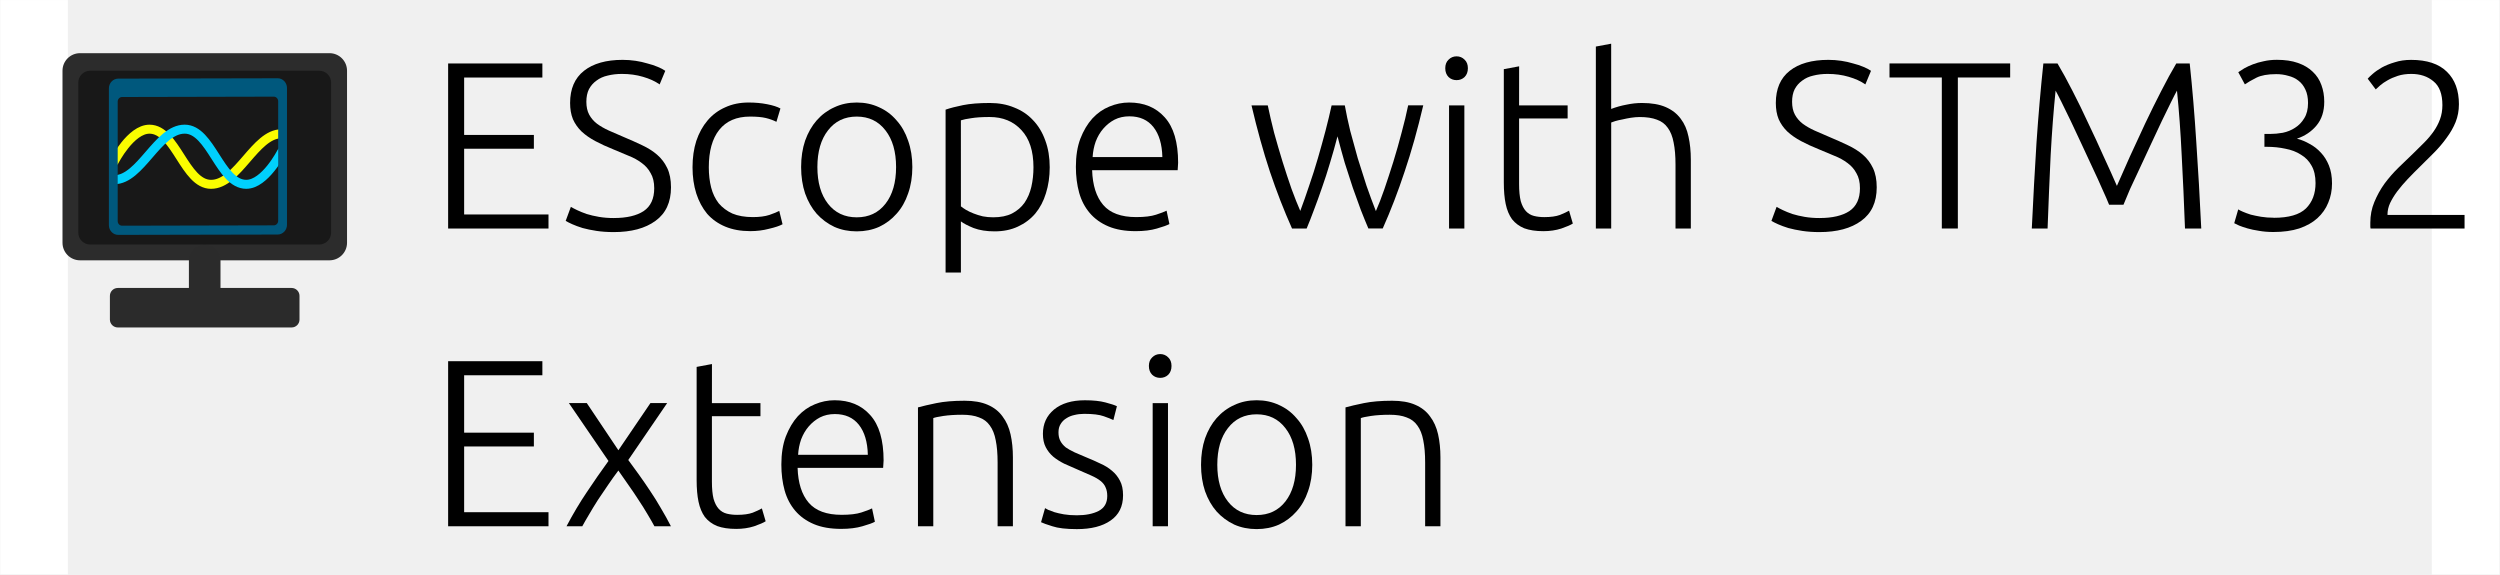
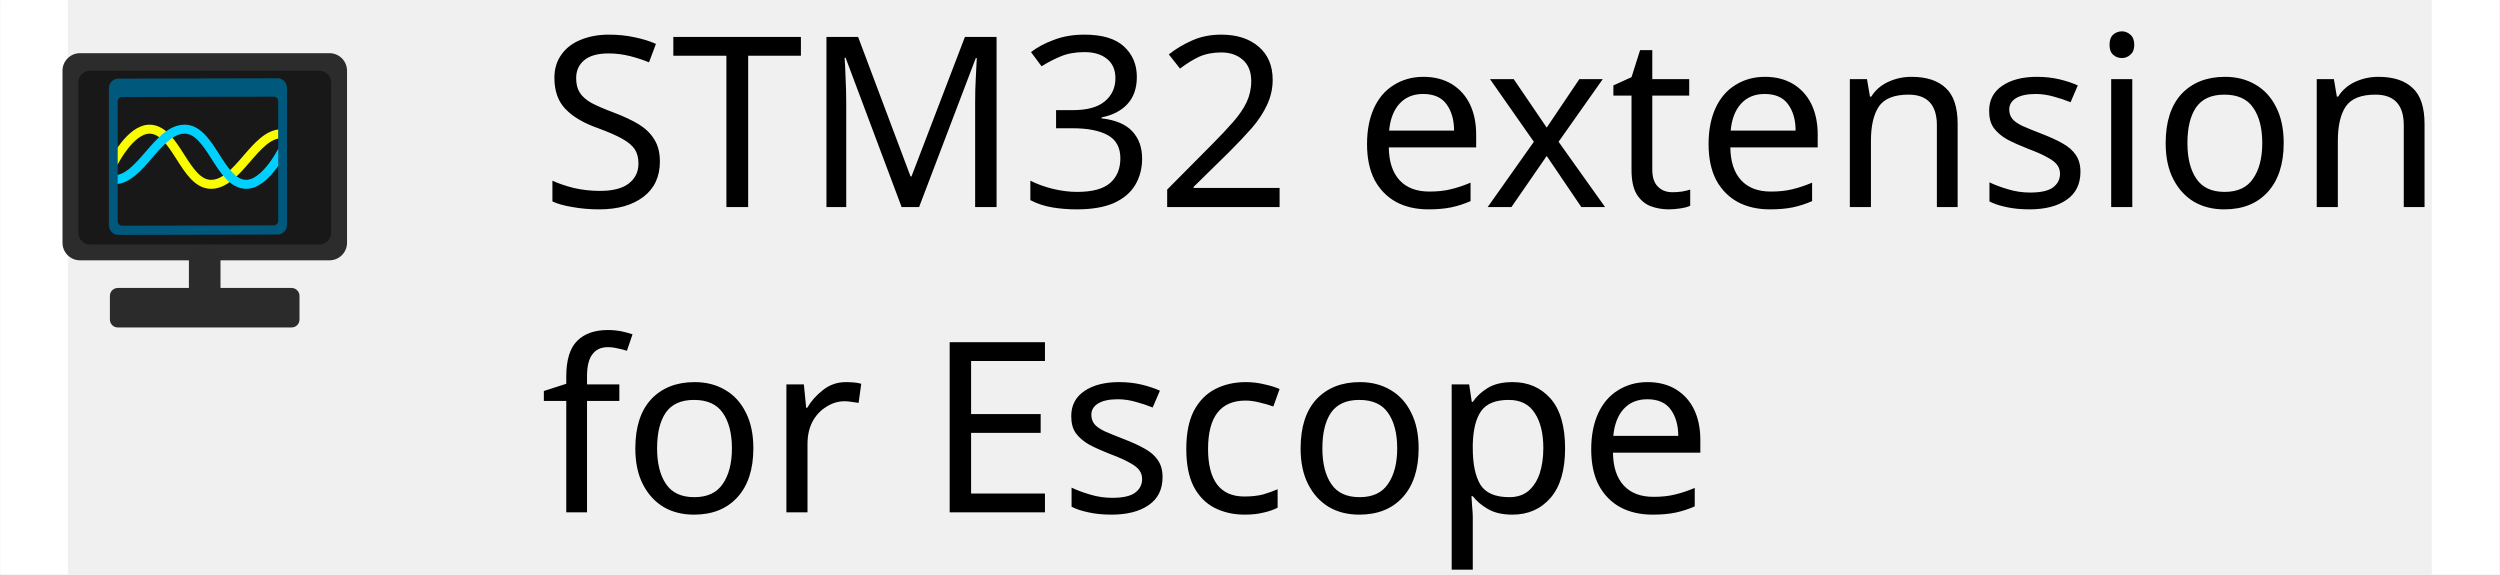
<svg xmlns="http://www.w3.org/2000/svg" width="118.489mm" height="27.208mm" viewBox="0 0 118.489 27.208" version="1.1" id="svg147" xml:space="preserve">
  <defs id="defs144">
    <linearGradient id="linearGradient3062">
      <stop style="stop-color:#cfc584;stop-opacity:1;" offset="0" id="stop3060" />
    </linearGradient>
  </defs>
  <g id="layer1" transform="translate(-29.43886,-16.35321)">
-     <rect style="fill:#ffffff;stroke:#ffffff;stroke-width:1.428" id="rect1" width="1.775" height="25.791" x="30.167" y="17.07" />
-     <g id="g3216" transform="matrix(0.7488555,0,0,0.7488555,31.65219,17.45819)">
-       <rect style="fill:#2c2c2c;fill-opacity:1;stroke-width:1.689;stroke-linejoin:bevel;stroke-miterlimit:6" id="rect541" width="18.008" height="13.11" x="1" y="1.89" ry="1.11" rx="1.11" />
-       <rect style="fill:#2b2b2b;fill-opacity:1;stroke-width:1.6;stroke-linejoin:bevel;stroke-miterlimit:6" id="rect590" width="2" height="5" x="9" y="14" ry="1" rx="1" />
-       <rect style="fill:#2b2b2b;fill-opacity:1;stroke-width:2.191;stroke-linejoin:bevel;stroke-miterlimit:6" id="rect592" width="12" height="2.5" x="4" y="16.75" ry="0.5" rx="0.5" />
-       <rect style="fill:#181818;fill-opacity:1;stroke-width:1.6;stroke-linejoin:bevel;stroke-miterlimit:6" id="rect594" width="16" height="11" x="2" y="3" ry="0.75" rx="0.75" />
-       <path style="fill:none;fill-opacity:1;stroke:#fafd00;stroke-width:0.569;stroke-linecap:round;stroke-linejoin:round;stroke-miterlimit:6;stroke-dasharray:none;stroke-opacity:1" d="m 4.278,8.736 c 0,0 1.039,-2.036 2.227,-2.036 1.67,0 2.227,3.491 3.897,3.491 1.711,0 2.784,-3.2 4.454,-3.2" id="path2248" />
-       <path style="fill:none;fill-opacity:1;stroke:#00d0fd;stroke-width:0.569;stroke-linecap:round;stroke-linejoin:round;stroke-miterlimit:6;stroke-dasharray:none;stroke-opacity:1" d="m 14.857,8.154 c 0,0 -1.039,2.036 -2.227,2.036 -1.67,0 -2.227,-3.491 -3.897,-3.491 -1.711,0 -2.784,3.2 -4.454,3.2" id="path2248-3" />
-       <path id="rect1202" style="fill:#00587d;stroke-width:1.877;stroke-linejoin:bevel;stroke-miterlimit:6" d="M 4.528,3.5 C 4.201,3.501 3.936,3.776 3.936,4.118 v 8.654 c 0,0.342 0.264,0.619 0.592,0.618 l 10.088,-0.022 c 0.328,-7.14e-4 0.592,-0.276 0.592,-0.618 V 4.096 c 0,-0.342 -0.264,-0.619 -0.592,-0.618 z m 0.243,1.164 9.6,-0.022 c 0.154,-3.535e-4 0.279,0.13 0.279,0.291 v 7.563 c 0,0.161 -0.124,0.291 -0.279,0.291 l -9.6,0.022 C 4.618,12.809 4.493,12.679 4.493,12.518 V 4.955 c 0,-0.161 0.124,-0.291 0.279,-0.291 z" />
-     </g>
-     <rect style="fill:#ffffff;stroke:#ffffff;stroke-width:1.428" id="rect1-7" width="1.775" height="25.791" x="145.41" y="17.072" />
    <g aria-label="EScope with STM32 Extension" transform="scale(0.9946074,1.005422)" style="font-style:normal;font-variant:normal;font-weight:normal;font-stretch:normal;font-size:4.912px;line-height:1.25;font-family:Ubuntu;-inkscape-font-specification:Ubuntu;font-variant-ligatures:normal;font-variant-caps:normal;font-variant-numeric:normal;font-feature-settings:normal;text-align:start;letter-spacing:0px;word-spacing:0px;writing-mode:lr-tb;text-anchor:start;fill:#000000;fill-opacity:1;stroke:none;stroke-width:0.263" id="text828">
      <g id="g907" transform="translate(0,-10.52626)">
-         <path id="path832" style="font-style:normal;font-variant:normal;font-weight:300;font-stretch:normal;font-size:11.228px;font-family:Ubuntu;-inkscape-font-specification:'Ubuntu Light';font-variant-ligatures:normal;font-variant-caps:normal;font-variant-numeric:normal;font-feature-settings:normal;text-align:start;writing-mode:lr-tb;text-anchor:start;stroke-width:1.2;stroke-miterlimit:4;stroke-dasharray:none" d="m 50.953,37.564 v -7.781 h 4.491 v 0.662 h -3.728 v 2.706 h 3.323 v 0.651 h -3.323 v 3.099 h 4.02 v 0.662 z" />
-         <path id="path834" style="font-style:normal;font-variant:normal;font-weight:300;font-stretch:normal;font-size:11.228px;font-family:Ubuntu;-inkscape-font-specification:'Ubuntu Light';font-variant-ligatures:normal;font-variant-caps:normal;font-variant-numeric:normal;font-feature-settings:normal;text-align:start;writing-mode:lr-tb;text-anchor:start;stroke-width:1.2;stroke-miterlimit:4;stroke-dasharray:none" d="m 58.854,37.069 q 0.909,0 1.415,-0.326 0.505,-0.337 0.505,-1.078 0,-0.427 -0.168,-0.707 -0.157,-0.292 -0.427,-0.483 -0.269,-0.202 -0.618,-0.337 -0.348,-0.146 -0.73,-0.303 -0.483,-0.191 -0.865,-0.393 -0.382,-0.202 -0.651,-0.449 -0.269,-0.258 -0.415,-0.584 -0.135,-0.326 -0.135,-0.764 0,-0.999 0.662,-1.516 0.662,-0.516 1.841,-0.516 0.314,0 0.618,0.045 0.303,0.045 0.561,0.124 0.269,0.067 0.483,0.157 0.225,0.09 0.371,0.191 l -0.269,0.64 q -0.326,-0.225 -0.797,-0.359 -0.46,-0.135 -0.999,-0.135 -0.371,0 -0.685,0.079 -0.303,0.067 -0.528,0.236 -0.225,0.157 -0.359,0.404 -0.124,0.247 -0.124,0.595 0,0.359 0.135,0.606 0.135,0.247 0.371,0.427 0.247,0.18 0.573,0.326 0.326,0.146 0.707,0.303 0.46,0.191 0.865,0.382 0.415,0.191 0.719,0.449 0.303,0.258 0.483,0.629 0.18,0.371 0.18,0.909 0,1.055 -0.741,1.583 -0.73,0.528 -1.987,0.528 -0.449,0 -0.82,-0.056 -0.371,-0.056 -0.662,-0.135 -0.292,-0.09 -0.494,-0.18 -0.202,-0.09 -0.314,-0.157 l 0.247,-0.662 q 0.112,0.067 0.303,0.157 0.191,0.09 0.449,0.18 0.258,0.079 0.584,0.135 0.326,0.056 0.719,0.056 z" />
-         <path id="path836" style="font-style:normal;font-variant:normal;font-weight:300;font-stretch:normal;font-size:11.228px;font-family:Ubuntu;-inkscape-font-specification:'Ubuntu Light';font-variant-ligatures:normal;font-variant-caps:normal;font-variant-numeric:normal;font-feature-settings:normal;text-align:start;writing-mode:lr-tb;text-anchor:start;stroke-width:1.2;stroke-miterlimit:4;stroke-dasharray:none" d="m 65.35,37.687 q -0.674,0 -1.19,-0.213 -0.516,-0.213 -0.865,-0.606 -0.337,-0.404 -0.516,-0.954 -0.18,-0.561 -0.18,-1.235 0,-0.685 0.18,-1.246 0.191,-0.561 0.539,-0.966 0.348,-0.404 0.842,-0.618 0.494,-0.225 1.112,-0.225 0.472,0 0.876,0.079 0.415,0.079 0.64,0.202 l -0.191,0.629 q -0.225,-0.112 -0.505,-0.18 -0.281,-0.067 -0.752,-0.067 -0.966,0 -1.471,0.629 -0.494,0.618 -0.494,1.763 0,0.516 0.112,0.954 0.112,0.427 0.359,0.741 0.258,0.303 0.651,0.483 0.404,0.168 0.977,0.168 0.472,0 0.786,-0.101 0.326,-0.112 0.472,-0.191 l 0.157,0.629 q -0.202,0.112 -0.64,0.213 -0.427,0.112 -0.898,0.112 z" />
-         <path id="path838" style="font-style:normal;font-variant:normal;font-weight:300;font-stretch:normal;font-size:11.228px;font-family:Ubuntu;-inkscape-font-specification:'Ubuntu Light';font-variant-ligatures:normal;font-variant-caps:normal;font-variant-numeric:normal;font-feature-settings:normal;text-align:start;writing-mode:lr-tb;text-anchor:start;stroke-width:1.2;stroke-miterlimit:4;stroke-dasharray:none" d="m 73.074,34.667 q 0,0.685 -0.202,1.246 -0.191,0.561 -0.55,0.954 -0.348,0.393 -0.831,0.618 -0.483,0.213 -1.067,0.213 -0.584,0 -1.067,-0.213 -0.483,-0.225 -0.842,-0.618 -0.348,-0.393 -0.55,-0.954 -0.191,-0.561 -0.191,-1.246 0,-0.685 0.191,-1.246 0.202,-0.561 0.55,-0.954 0.359,-0.404 0.842,-0.618 0.483,-0.225 1.067,-0.225 0.584,0 1.067,0.225 0.483,0.213 0.831,0.618 0.359,0.393 0.55,0.954 0.202,0.561 0.202,1.246 z m -0.775,0 q 0,-1.089 -0.505,-1.729 -0.505,-0.651 -1.37,-0.651 -0.865,0 -1.37,0.651 -0.505,0.64 -0.505,1.729 0,1.089 0.505,1.729 0.505,0.64 1.37,0.64 0.865,0 1.37,-0.64 0.505,-0.64 0.505,-1.729 z" />
-         <path id="path840" style="font-style:normal;font-variant:normal;font-weight:300;font-stretch:normal;font-size:11.228px;font-family:Ubuntu;-inkscape-font-specification:'Ubuntu Light';font-variant-ligatures:normal;font-variant-caps:normal;font-variant-numeric:normal;font-feature-settings:normal;text-align:start;writing-mode:lr-tb;text-anchor:start;stroke-width:1.2;stroke-miterlimit:4;stroke-dasharray:none" d="m 75.388,36.519 q 0.101,0.079 0.247,0.168 0.157,0.09 0.359,0.168 0.202,0.079 0.438,0.135 0.236,0.045 0.494,0.045 0.539,0 0.898,-0.18 0.371,-0.191 0.595,-0.505 0.225,-0.326 0.326,-0.752 0.101,-0.438 0.101,-0.921 0,-1.145 -0.573,-1.752 -0.573,-0.618 -1.516,-0.618 -0.539,0 -0.876,0.056 -0.326,0.045 -0.494,0.101 z m 0,3.121 h -0.73 v -7.68 q 0.326,-0.112 0.831,-0.213 0.505,-0.101 1.28,-0.101 0.64,0 1.156,0.213 0.528,0.202 0.898,0.595 0.382,0.393 0.584,0.954 0.213,0.561 0.213,1.269 0,0.662 -0.18,1.224 -0.168,0.55 -0.505,0.954 -0.337,0.393 -0.831,0.618 -0.483,0.225 -1.112,0.225 -0.573,0 -0.999,-0.157 -0.415,-0.168 -0.606,-0.314 z" />
-         <path id="path842" style="font-style:normal;font-variant:normal;font-weight:300;font-stretch:normal;font-size:11.228px;font-family:Ubuntu;-inkscape-font-specification:'Ubuntu Light';font-variant-ligatures:normal;font-variant-caps:normal;font-variant-numeric:normal;font-feature-settings:normal;text-align:start;writing-mode:lr-tb;text-anchor:start;stroke-width:1.2;stroke-miterlimit:4;stroke-dasharray:none" d="m 80.867,34.655 q 0,-0.764 0.213,-1.325 0.225,-0.573 0.573,-0.954 0.359,-0.382 0.808,-0.561 0.46,-0.191 0.943,-0.191 1.067,0 1.695,0.696 0.64,0.696 0.64,2.145 0,0.09 -0.011,0.18 0,0.09 -0.011,0.168 h -4.076 q 0.034,1.067 0.528,1.639 0.494,0.573 1.572,0.573 0.595,0 0.943,-0.112 0.348,-0.112 0.505,-0.191 l 0.135,0.629 q -0.157,0.09 -0.595,0.213 -0.427,0.124 -1.011,0.124 -0.764,0 -1.302,-0.225 -0.539,-0.225 -0.887,-0.629 -0.348,-0.404 -0.505,-0.954 -0.157,-0.561 -0.157,-1.224 z m 4.121,-0.46 q -0.022,-0.909 -0.427,-1.415 -0.404,-0.505 -1.145,-0.505 -0.393,0 -0.707,0.157 -0.303,0.157 -0.539,0.427 -0.225,0.258 -0.359,0.606 -0.124,0.348 -0.146,0.73 z" />
-         <path id="path844" style="font-style:normal;font-variant:normal;font-weight:300;font-stretch:normal;font-size:11.228px;font-family:Ubuntu;-inkscape-font-specification:'Ubuntu Light';font-variant-ligatures:normal;font-variant-caps:normal;font-variant-numeric:normal;font-feature-settings:normal;text-align:start;writing-mode:lr-tb;text-anchor:start;stroke-width:1.2;stroke-miterlimit:4;stroke-dasharray:none" d="m 93.682,31.759 q 0.101,0.561 0.258,1.201 0.168,0.629 0.359,1.291 0.202,0.651 0.415,1.291 0.225,0.64 0.449,1.201 0.191,-0.427 0.404,-1.033 0.213,-0.618 0.427,-1.291 0.213,-0.685 0.393,-1.37 0.191,-0.696 0.314,-1.291 h 0.719 q -0.404,1.707 -0.887,3.121 -0.472,1.415 -1.044,2.683 H 94.805 Q 94.636,37.171 94.445,36.688 94.266,36.194 94.064,35.644 93.873,35.082 93.682,34.476 q -0.18,-0.618 -0.348,-1.258 -0.168,0.64 -0.359,1.258 -0.18,0.606 -0.382,1.168 -0.191,0.55 -0.382,1.044 -0.18,0.483 -0.348,0.876 h -0.696 q -0.573,-1.269 -1.055,-2.683 -0.472,-1.415 -0.876,-3.121 h 0.775 q 0.124,0.595 0.303,1.291 0.191,0.685 0.404,1.37 0.213,0.674 0.427,1.28 0.225,0.606 0.415,1.033 0.213,-0.561 0.427,-1.201 0.225,-0.64 0.415,-1.291 0.191,-0.651 0.359,-1.28 0.168,-0.64 0.292,-1.201 z" />
-         <path id="path846" style="font-style:normal;font-variant:normal;font-weight:300;font-stretch:normal;font-size:11.228px;font-family:Ubuntu;-inkscape-font-specification:'Ubuntu Light';font-variant-ligatures:normal;font-variant-caps:normal;font-variant-numeric:normal;font-feature-settings:normal;text-align:start;writing-mode:lr-tb;text-anchor:start;stroke-width:1.2;stroke-miterlimit:4;stroke-dasharray:none" d="m 99.379,37.564 h -0.73 v -5.805 h 0.73 z m 0.168,-7.556 q 0,0.258 -0.157,0.415 -0.157,0.146 -0.382,0.146 -0.225,0 -0.382,-0.146 -0.157,-0.157 -0.157,-0.415 0,-0.258 0.157,-0.404 0.157,-0.157 0.382,-0.157 0.225,0 0.382,0.157 0.157,0.146 0.157,0.404 z" />
-         <path id="path848" style="font-style:normal;font-variant:normal;font-weight:300;font-stretch:normal;font-size:11.228px;font-family:Ubuntu;-inkscape-font-specification:'Ubuntu Light';font-variant-ligatures:normal;font-variant-caps:normal;font-variant-numeric:normal;font-feature-settings:normal;text-align:start;writing-mode:lr-tb;text-anchor:start;stroke-width:1.2;stroke-miterlimit:4;stroke-dasharray:none" d="m 101.987,31.759 h 2.313 v 0.618 h -2.313 v 3.088 q 0,0.494 0.079,0.808 0.09,0.303 0.247,0.472 0.157,0.168 0.382,0.225 0.225,0.056 0.494,0.056 0.46,0 0.741,-0.101 0.281,-0.112 0.438,-0.202 l 0.18,0.606 q -0.157,0.101 -0.55,0.236 -0.393,0.124 -0.853,0.124 -0.539,0 -0.909,-0.135 -0.359,-0.146 -0.584,-0.427 -0.213,-0.292 -0.303,-0.719 -0.09,-0.427 -0.09,-1.011 V 30.052 l 0.73,-0.135 z" />
-         <path id="path850" style="font-style:normal;font-variant:normal;font-weight:300;font-stretch:normal;font-size:11.228px;font-family:Ubuntu;-inkscape-font-specification:'Ubuntu Light';font-variant-ligatures:normal;font-variant-caps:normal;font-variant-numeric:normal;font-feature-settings:normal;text-align:start;writing-mode:lr-tb;text-anchor:start;stroke-width:1.2;stroke-miterlimit:4;stroke-dasharray:none" d="m 105.645,37.564 v -8.578 l 0.73,-0.135 v 3.076 q 0.359,-0.135 0.73,-0.202 0.371,-0.079 0.741,-0.079 0.674,0 1.123,0.191 0.449,0.191 0.719,0.55 0.269,0.348 0.371,0.842 0.112,0.494 0.112,1.089 v 3.245 h -0.73 v -3.009 q 0,-0.618 -0.09,-1.044 -0.079,-0.427 -0.281,-0.696 -0.191,-0.269 -0.516,-0.382 -0.326,-0.124 -0.82,-0.124 -0.191,0 -0.415,0.034 -0.213,0.034 -0.404,0.079 -0.191,0.034 -0.348,0.079 -0.146,0.045 -0.191,0.067 v 4.996 z" />
-         <path id="path852" style="font-style:normal;font-variant:normal;font-weight:300;font-stretch:normal;font-size:11.228px;font-family:Ubuntu;-inkscape-font-specification:'Ubuntu Light';font-variant-ligatures:normal;font-variant-caps:normal;font-variant-numeric:normal;font-feature-settings:normal;text-align:start;writing-mode:lr-tb;text-anchor:start;stroke-width:1.2;stroke-miterlimit:4;stroke-dasharray:none" d="m 116.31,37.069 q 0.909,0 1.415,-0.326 0.505,-0.337 0.505,-1.078 0,-0.427 -0.168,-0.707 -0.157,-0.292 -0.427,-0.483 -0.269,-0.202 -0.618,-0.337 -0.348,-0.146 -0.73,-0.303 -0.483,-0.191 -0.865,-0.393 -0.382,-0.202 -0.651,-0.449 -0.269,-0.258 -0.415,-0.584 -0.135,-0.326 -0.135,-0.764 0,-0.999 0.662,-1.516 0.662,-0.516 1.841,-0.516 0.314,0 0.618,0.045 0.303,0.045 0.561,0.124 0.269,0.067 0.483,0.157 0.225,0.09 0.371,0.191 l -0.269,0.64 q -0.326,-0.225 -0.797,-0.359 -0.46,-0.135 -0.999,-0.135 -0.371,0 -0.685,0.079 -0.303,0.067 -0.528,0.236 -0.225,0.157 -0.359,0.404 -0.124,0.247 -0.124,0.595 0,0.359 0.135,0.606 0.135,0.247 0.371,0.427 0.247,0.18 0.573,0.326 0.326,0.146 0.707,0.303 0.46,0.191 0.865,0.382 0.415,0.191 0.719,0.449 0.303,0.258 0.483,0.629 0.18,0.371 0.18,0.909 0,1.055 -0.741,1.583 -0.73,0.528 -1.987,0.528 -0.449,0 -0.82,-0.056 -0.371,-0.056 -0.662,-0.135 -0.292,-0.09 -0.494,-0.18 -0.202,-0.09 -0.314,-0.157 l 0.247,-0.662 q 0.112,0.067 0.303,0.157 0.191,0.09 0.449,0.18 0.258,0.079 0.584,0.135 0.326,0.056 0.719,0.056 z" />
-         <path id="path854" style="font-style:normal;font-variant:normal;font-weight:300;font-stretch:normal;font-size:11.228px;font-family:Ubuntu;-inkscape-font-specification:'Ubuntu Light';font-variant-ligatures:normal;font-variant-caps:normal;font-variant-numeric:normal;font-feature-settings:normal;text-align:start;writing-mode:lr-tb;text-anchor:start;stroke-width:1.2;stroke-miterlimit:4;stroke-dasharray:none" d="m 125.388,29.782 v 0.662 h -2.493 v 7.119 h -0.764 v -7.119 h -2.493 v -0.662 z" />
-         <path id="path856" style="font-style:normal;font-variant:normal;font-weight:300;font-stretch:normal;font-size:11.228px;font-family:Ubuntu;-inkscape-font-specification:'Ubuntu Light';font-variant-ligatures:normal;font-variant-caps:normal;font-variant-numeric:normal;font-feature-settings:normal;text-align:start;writing-mode:lr-tb;text-anchor:start;stroke-width:1.2;stroke-miterlimit:4;stroke-dasharray:none" d="m 130.102,36.441 q -0.112,-0.281 -0.326,-0.741 -0.202,-0.46 -0.46,-0.999 -0.258,-0.55 -0.528,-1.123 -0.269,-0.584 -0.516,-1.089 -0.247,-0.505 -0.438,-0.887 -0.191,-0.382 -0.281,-0.539 -0.146,1.404 -0.236,3.054 -0.079,1.639 -0.146,3.447 h -0.752 q 0.101,-2.122 0.225,-4.065 0.135,-1.942 0.326,-3.716 h 0.674 q 0.337,0.561 0.719,1.302 0.382,0.73 0.752,1.527 0.382,0.786 0.73,1.561 0.359,0.764 0.629,1.381 0.269,-0.618 0.618,-1.381 0.359,-0.775 0.73,-1.561 0.382,-0.797 0.763,-1.527 0.382,-0.741 0.719,-1.302 h 0.64 q 0.191,1.774 0.314,3.716 0.135,1.942 0.236,4.065 h -0.775 q -0.067,-1.808 -0.157,-3.447 -0.079,-1.651 -0.225,-3.054 -0.09,0.157 -0.281,0.539 -0.191,0.382 -0.438,0.887 -0.247,0.505 -0.516,1.089 -0.269,0.573 -0.528,1.123 -0.258,0.539 -0.472,0.999 -0.202,0.46 -0.314,0.741 z" />
-         <path id="path858" style="font-style:normal;font-variant:normal;font-weight:300;font-stretch:normal;font-size:11.228px;font-family:Ubuntu;-inkscape-font-specification:'Ubuntu Light';font-variant-ligatures:normal;font-variant-caps:normal;font-variant-numeric:normal;font-feature-settings:normal;text-align:start;writing-mode:lr-tb;text-anchor:start;stroke-width:1.2;stroke-miterlimit:4;stroke-dasharray:none" d="m 137.953,37.058 q 1.067,0 1.527,-0.438 0.46,-0.449 0.46,-1.201 0,-0.494 -0.191,-0.82 -0.18,-0.326 -0.505,-0.516 -0.314,-0.202 -0.741,-0.281 -0.415,-0.09 -0.887,-0.09 h -0.112 V 33.106 h 0.258 q 0.303,0 0.618,-0.056 0.326,-0.067 0.584,-0.236 0.269,-0.168 0.438,-0.449 0.18,-0.281 0.18,-0.719 0,-0.371 -0.124,-0.629 -0.124,-0.269 -0.337,-0.427 -0.202,-0.157 -0.483,-0.225 -0.269,-0.079 -0.573,-0.079 -0.606,0 -0.943,0.168 -0.337,0.168 -0.55,0.314 l -0.314,-0.573 q 0.112,-0.079 0.281,-0.18 0.18,-0.101 0.415,-0.191 0.236,-0.09 0.516,-0.146 0.292,-0.067 0.629,-0.067 0.584,0 0.999,0.146 0.427,0.146 0.707,0.415 0.281,0.258 0.415,0.629 0.135,0.359 0.135,0.786 0,0.685 -0.371,1.123 -0.359,0.427 -0.932,0.618 0.314,0.079 0.606,0.247 0.303,0.157 0.539,0.415 0.236,0.247 0.382,0.606 0.146,0.359 0.146,0.842 0,0.494 -0.18,0.909 -0.168,0.415 -0.516,0.73 -0.337,0.303 -0.865,0.483 -0.528,0.168 -1.235,0.168 -0.371,0 -0.685,-0.056 -0.303,-0.045 -0.539,-0.112 -0.236,-0.067 -0.404,-0.135 -0.157,-0.067 -0.236,-0.112 l 0.191,-0.651 q 0.067,0.045 0.225,0.112 0.157,0.067 0.371,0.135 0.225,0.056 0.494,0.101 0.281,0.045 0.606,0.045 z" />
-         <path id="path860" style="font-style:normal;font-variant:normal;font-weight:300;font-stretch:normal;font-size:11.228px;font-family:Ubuntu;-inkscape-font-specification:'Ubuntu Light';font-variant-ligatures:normal;font-variant-caps:normal;font-variant-numeric:normal;font-feature-settings:normal;text-align:start;writing-mode:lr-tb;text-anchor:start;stroke-width:1.2;stroke-miterlimit:4;stroke-dasharray:none" d="m 146.772,31.714 q 0,0.438 -0.157,0.831 -0.157,0.382 -0.427,0.741 -0.258,0.359 -0.595,0.696 -0.337,0.337 -0.685,0.674 -0.292,0.281 -0.573,0.573 -0.269,0.281 -0.494,0.573 -0.213,0.281 -0.348,0.561 -0.124,0.269 -0.124,0.539 v 0.022 h 3.672 v 0.64 h -4.48 q 0,-0.022 -0.011,-0.079 0,-0.067 0,-0.191 0,-0.528 0.191,-0.977 0.191,-0.46 0.483,-0.865 0.303,-0.404 0.662,-0.752 0.371,-0.348 0.707,-0.674 0.281,-0.269 0.528,-0.516 0.258,-0.258 0.449,-0.528 0.191,-0.269 0.303,-0.573 0.112,-0.303 0.112,-0.662 0,-0.786 -0.427,-1.123 -0.415,-0.348 -1.055,-0.348 -0.359,0 -0.64,0.09 -0.281,0.09 -0.494,0.213 -0.202,0.112 -0.348,0.236 -0.146,0.124 -0.213,0.191 l -0.382,-0.505 q 0.067,-0.079 0.236,-0.225 0.18,-0.157 0.438,-0.303 0.269,-0.146 0.618,-0.247 0.348,-0.112 0.775,-0.112 1.134,0 1.707,0.561 0.573,0.55 0.573,1.538 z" />
-         <path id="path862" style="font-style:normal;font-variant:normal;font-weight:300;font-stretch:normal;font-size:11.228px;font-family:Ubuntu;-inkscape-font-specification:'Ubuntu Light';font-variant-ligatures:normal;font-variant-caps:normal;font-variant-numeric:normal;font-feature-settings:normal;text-align:start;writing-mode:lr-tb;text-anchor:start;stroke-width:1.2;stroke-miterlimit:4;stroke-dasharray:none" d="m 50.953,51.599 v -7.781 h 4.491 v 0.662 h -3.728 v 2.706 h 3.323 v 0.651 h -3.323 v 3.099 h 4.02 v 0.662 z" />
-         <path id="path864" style="font-style:normal;font-variant:normal;font-weight:300;font-stretch:normal;font-size:11.228px;font-family:Ubuntu;-inkscape-font-specification:'Ubuntu Light';font-variant-ligatures:normal;font-variant-caps:normal;font-variant-numeric:normal;font-feature-settings:normal;text-align:start;writing-mode:lr-tb;text-anchor:start;stroke-width:1.2;stroke-miterlimit:4;stroke-dasharray:none" d="m 59.065,48.971 q -0.247,0.326 -0.494,0.685 -0.247,0.359 -0.483,0.707 -0.225,0.348 -0.415,0.674 -0.191,0.314 -0.326,0.561 h -0.752 q 0.46,-0.865 0.966,-1.606 0.505,-0.752 1.033,-1.471 l -1.886,-2.728 h 0.853 l 1.505,2.223 1.527,-2.223 h 0.797 l -1.853,2.683 q 0.236,0.314 0.505,0.685 0.269,0.371 0.539,0.775 0.269,0.393 0.516,0.82 0.258,0.427 0.472,0.842 h -0.786 q -0.135,-0.247 -0.326,-0.561 -0.191,-0.326 -0.427,-0.674 -0.225,-0.348 -0.483,-0.707 -0.247,-0.359 -0.483,-0.685 z" />
-         <path id="path866" style="font-style:normal;font-variant:normal;font-weight:300;font-stretch:normal;font-size:11.228px;font-family:Ubuntu;-inkscape-font-specification:'Ubuntu Light';font-variant-ligatures:normal;font-variant-caps:normal;font-variant-numeric:normal;font-feature-settings:normal;text-align:start;writing-mode:lr-tb;text-anchor:start;stroke-width:1.2;stroke-miterlimit:4;stroke-dasharray:none" d="m 63.523,45.794 h 2.313 v 0.618 h -2.313 v 3.088 q 0,0.494 0.079,0.808 0.09,0.303 0.247,0.472 0.157,0.168 0.382,0.225 0.225,0.056 0.494,0.056 0.46,0 0.741,-0.101 0.281,-0.112 0.438,-0.202 l 0.18,0.606 q -0.157,0.101 -0.55,0.236 -0.393,0.124 -0.853,0.124 -0.539,0 -0.909,-0.135 -0.359,-0.146 -0.584,-0.427 -0.213,-0.292 -0.303,-0.719 -0.09,-0.427 -0.09,-1.011 v -5.345 l 0.73,-0.135 z" />
-         <path id="path868" style="font-style:normal;font-variant:normal;font-weight:300;font-stretch:normal;font-size:11.228px;font-family:Ubuntu;-inkscape-font-specification:'Ubuntu Light';font-variant-ligatures:normal;font-variant-caps:normal;font-variant-numeric:normal;font-feature-settings:normal;text-align:start;writing-mode:lr-tb;text-anchor:start;stroke-width:1.2;stroke-miterlimit:4;stroke-dasharray:none" d="m 66.832,48.69 q 0,-0.764 0.213,-1.325 0.225,-0.573 0.573,-0.954 0.359,-0.382 0.808,-0.561 0.46,-0.191 0.943,-0.191 1.067,0 1.695,0.696 0.64,0.696 0.64,2.145 0,0.09 -0.011,0.18 0,0.09 -0.011,0.168 h -4.076 q 0.034,1.067 0.528,1.639 0.494,0.573 1.572,0.573 0.595,0 0.943,-0.112 0.348,-0.112 0.505,-0.191 l 0.135,0.629 q -0.157,0.09 -0.595,0.213 -0.427,0.124 -1.011,0.124 -0.764,0 -1.302,-0.225 -0.539,-0.225 -0.887,-0.629 -0.348,-0.404 -0.505,-0.954 -0.157,-0.561 -0.157,-1.224 z m 4.121,-0.46 q -0.022,-0.909 -0.427,-1.415 -0.404,-0.505 -1.145,-0.505 -0.393,0 -0.707,0.157 -0.303,0.157 -0.539,0.427 -0.225,0.258 -0.359,0.606 -0.124,0.348 -0.146,0.73 z" />
-         <path id="path870" style="font-style:normal;font-variant:normal;font-weight:300;font-stretch:normal;font-size:11.228px;font-family:Ubuntu;-inkscape-font-specification:'Ubuntu Light';font-variant-ligatures:normal;font-variant-caps:normal;font-variant-numeric:normal;font-feature-settings:normal;text-align:start;writing-mode:lr-tb;text-anchor:start;stroke-width:1.2;stroke-miterlimit:4;stroke-dasharray:none" d="m 73.342,45.996 q 0.326,-0.09 0.876,-0.202 0.55,-0.112 1.347,-0.112 0.662,0 1.1,0.191 0.449,0.191 0.707,0.55 0.269,0.348 0.382,0.842 0.112,0.494 0.112,1.089 v 3.245 H 77.137 V 48.589 q 0,-0.618 -0.09,-1.044 -0.079,-0.427 -0.281,-0.696 -0.191,-0.269 -0.516,-0.382 -0.314,-0.124 -0.797,-0.124 -0.516,0 -0.898,0.056 -0.371,0.056 -0.483,0.101 v 5.098 h -0.73 z" />
-         <path id="path872" style="font-style:normal;font-variant:normal;font-weight:300;font-stretch:normal;font-size:11.228px;font-family:Ubuntu;-inkscape-font-specification:'Ubuntu Light';font-variant-ligatures:normal;font-variant-caps:normal;font-variant-numeric:normal;font-feature-settings:normal;text-align:start;writing-mode:lr-tb;text-anchor:start;stroke-width:1.2;stroke-miterlimit:4;stroke-dasharray:none" d="m 80.914,51.082 q 0.629,0 1.033,-0.202 0.415,-0.213 0.415,-0.707 0,-0.236 -0.079,-0.404 -0.067,-0.168 -0.236,-0.303 -0.168,-0.135 -0.449,-0.258 -0.269,-0.124 -0.674,-0.292 -0.326,-0.135 -0.618,-0.269 -0.292,-0.146 -0.516,-0.326 -0.225,-0.191 -0.359,-0.449 -0.135,-0.258 -0.135,-0.629 0,-0.707 0.528,-1.145 0.539,-0.438 1.471,-0.438 0.595,0 0.977,0.101 0.393,0.101 0.55,0.18 l -0.168,0.651 q -0.135,-0.067 -0.46,-0.18 -0.314,-0.112 -0.932,-0.112 -0.247,0 -0.472,0.056 -0.213,0.045 -0.382,0.157 -0.168,0.101 -0.269,0.269 -0.101,0.157 -0.101,0.393 0,0.236 0.09,0.404 0.09,0.168 0.258,0.303 0.18,0.124 0.427,0.236 0.258,0.112 0.584,0.247 0.337,0.135 0.64,0.281 0.314,0.135 0.55,0.337 0.236,0.191 0.382,0.472 0.146,0.269 0.146,0.685 0,0.786 -0.595,1.19 -0.584,0.404 -1.606,0.404 -0.764,0 -1.168,-0.135 -0.404,-0.124 -0.539,-0.191 L 79.398,50.745 q 0.034,0.022 0.146,0.079 0.112,0.045 0.303,0.112 0.191,0.056 0.449,0.101 0.269,0.045 0.618,0.045 z" />
-         <path id="path874" style="font-style:normal;font-variant:normal;font-weight:300;font-stretch:normal;font-size:11.228px;font-family:Ubuntu;-inkscape-font-specification:'Ubuntu Light';font-variant-ligatures:normal;font-variant-caps:normal;font-variant-numeric:normal;font-feature-settings:normal;text-align:start;writing-mode:lr-tb;text-anchor:start;stroke-width:1.2;stroke-miterlimit:4;stroke-dasharray:none" d="m 85.256,51.599 h -0.73 v -5.805 h 0.73 z m 0.168,-7.556 q 0,0.258 -0.157,0.415 -0.157,0.146 -0.382,0.146 -0.225,0 -0.382,-0.146 -0.157,-0.157 -0.157,-0.415 0,-0.258 0.157,-0.404 0.157,-0.157 0.382,-0.157 0.225,0 0.382,0.157 0.157,0.146 0.157,0.404 z" />
-         <path id="path876" style="font-style:normal;font-variant:normal;font-weight:300;font-stretch:normal;font-size:11.228px;font-family:Ubuntu;-inkscape-font-specification:'Ubuntu Light';font-variant-ligatures:normal;font-variant-caps:normal;font-variant-numeric:normal;font-feature-settings:normal;text-align:start;writing-mode:lr-tb;text-anchor:start;stroke-width:1.2;stroke-miterlimit:4;stroke-dasharray:none" d="m 92.131,48.702 q 0,0.685 -0.202,1.246 -0.191,0.561 -0.55,0.954 -0.348,0.393 -0.831,0.618 -0.483,0.213 -1.067,0.213 -0.584,0 -1.067,-0.213 -0.483,-0.225 -0.842,-0.618 -0.348,-0.393 -0.55,-0.954 -0.191,-0.561 -0.191,-1.246 0,-0.685 0.191,-1.246 0.202,-0.561 0.55,-0.954 0.359,-0.404 0.842,-0.618 0.483,-0.225 1.067,-0.225 0.584,0 1.067,0.225 0.483,0.213 0.831,0.618 0.359,0.393 0.55,0.954 0.202,0.561 0.202,1.246 z m -0.775,0 q 0,-1.089 -0.505,-1.729 -0.505,-0.651 -1.37,-0.651 -0.865,0 -1.37,0.651 -0.505,0.64 -0.505,1.729 0,1.089 0.505,1.729 0.505,0.64 1.37,0.64 0.865,0 1.37,-0.64 0.505,-0.64 0.505,-1.729 z" />
-         <path id="path878" style="font-style:normal;font-variant:normal;font-weight:300;font-stretch:normal;font-size:11.228px;font-family:Ubuntu;-inkscape-font-specification:'Ubuntu Light';font-variant-ligatures:normal;font-variant-caps:normal;font-variant-numeric:normal;font-feature-settings:normal;text-align:start;writing-mode:lr-tb;text-anchor:start;stroke-width:1.2;stroke-miterlimit:4;stroke-dasharray:none" d="m 93.715,45.996 q 0.326,-0.09 0.876,-0.202 0.55,-0.112 1.347,-0.112 0.662,0 1.1,0.191 0.449,0.191 0.707,0.55 0.269,0.348 0.382,0.842 0.112,0.494 0.112,1.089 v 3.245 H 97.51 V 48.589 q 0,-0.618 -0.09,-1.044 -0.079,-0.427 -0.281,-0.696 -0.191,-0.269 -0.516,-0.382 -0.314,-0.124 -0.797,-0.124 -0.516,0 -0.898,0.056 -0.371,0.056 -0.483,0.101 v 5.098 h -0.73 z" />
+         <g id="g879">
+           <rect y="17.07" x="30.167" height="25.791" width="1.775" id="rect1" style="fill:#ffffff;stroke:#ffffff;stroke-width:1.428" transform="matrix(1.005422,0,0,0.9946074,-5.8649604e-7,10.52626)" />
+           <g transform="matrix(0.7529157,0,0,0.7448173,31.8238,27.89031)" id="g3216" style="">
+             <rect rx="1.11" ry="1.11" y="1.89" x="1" height="13.11" width="18.008" id="rect541" style="fill:#2c2c2c;fill-opacity:1;stroke-width:1.689;stroke-linejoin:bevel;stroke-miterlimit:6" />
+             <rect rx="1" ry="1" y="14" x="9" height="5" width="2" id="rect590" style="fill:#2b2b2b;fill-opacity:1;stroke-width:1.6;stroke-linejoin:bevel;stroke-miterlimit:6" />
+             <rect rx="0.5" ry="0.5" y="16.75" x="4" height="2.5" width="12" id="rect592" style="fill:#2b2b2b;fill-opacity:1;stroke-width:2.191;stroke-linejoin:bevel;stroke-miterlimit:6" />
+             <rect rx="0.75" ry="0.75" y="3" x="2" height="11" width="16" id="rect594" style="fill:#181818;fill-opacity:1;stroke-width:1.6;stroke-linejoin:bevel;stroke-miterlimit:6" />
+             <path id="path2248" d="m 4.278,8.736 c 0,0 1.039,-2.036 2.227,-2.036 1.67,0 2.227,3.491 3.897,3.491 1.711,0 2.784,-3.2 4.454,-3.2" style="fill:none;fill-opacity:1;stroke:#fafd00;stroke-width:0.569;stroke-linecap:round;stroke-linejoin:round;stroke-miterlimit:6;stroke-dasharray:none;stroke-opacity:1" />
+             <path id="path2248-3" d="m 14.857,8.154 c 0,0 -1.039,2.036 -2.227,2.036 -1.67,0 -2.227,-3.491 -3.897,-3.491 -1.711,0 -2.784,3.2 -4.454,3.2" style="fill:none;fill-opacity:1;stroke:#00d0fd;stroke-width:0.569;stroke-linecap:round;stroke-linejoin:round;stroke-miterlimit:6;stroke-dasharray:none;stroke-opacity:1" />
+             <path d="M 4.528,3.5 C 4.201,3.501 3.936,3.776 3.936,4.118 v 8.654 c 0,0.342 0.264,0.619 0.592,0.618 l 10.088,-0.022 c 0.328,-7.14e-4 0.592,-0.276 0.592,-0.618 V 4.096 c 0,-0.342 -0.264,-0.619 -0.592,-0.618 z m 0.243,1.164 9.6,-0.022 c 0.154,-3.535e-4 0.279,0.13 0.279,0.291 v 7.563 c 0,0.161 -0.124,0.291 -0.279,0.291 l -9.6,0.022 C 4.618,12.809 4.493,12.679 4.493,12.518 V 4.955 c 0,-0.161 0.124,-0.291 0.279,-0.291 z" style="fill:#00587d;stroke-width:1.877;stroke-linejoin:bevel;stroke-miterlimit:6" id="rect1202" />
+           </g>
+           <rect y="17.072" x="145.41" height="25.791" width="1.775" id="rect1-7" style="fill:#ffffff;stroke:#ffffff;stroke-width:1.428" transform="matrix(1.005422,0,0,0.9946074,-5.8649604e-7,10.52626)" />
+           <text transform="scale(1.005422,0.9946074)" id="text852" y="36.751" x="55.043" style="font-style:normal;font-variant:normal;font-weight:normal;font-stretch:normal;font-size:11.289px;line-height:1.25;font-family:Arial;-inkscape-font-specification:Arial;font-variant-ligatures:normal;font-variant-caps:normal;font-variant-numeric:normal;font-feature-settings:normal;text-align:start;letter-spacing:0px;word-spacing:0px;writing-mode:lr-tb;text-anchor:start;fill:#000000;fill-opacity:1;stroke:none;stroke-width:0.07" xml:space="preserve">
+             <tspan style="font-style:normal;font-variant:normal;font-weight:300;font-stretch:normal;font-size:11.289px;font-family:Ubuntu;-inkscape-font-specification:'Ubuntu Light';stroke-width:0.07" y="36.751" x="55.043" id="tspan850">STM32 extension</tspan>
+             <tspan id="tspan854" style="font-style:normal;font-variant:normal;font-weight:300;font-stretch:normal;font-size:11.289px;font-family:Ubuntu;-inkscape-font-specification:'Ubuntu Light';stroke-width:0.07" y="51.22" x="55.043">for Escope</tspan>
+           </text>
+         </g>
      </g>
    </g>
  </g>
</svg>
